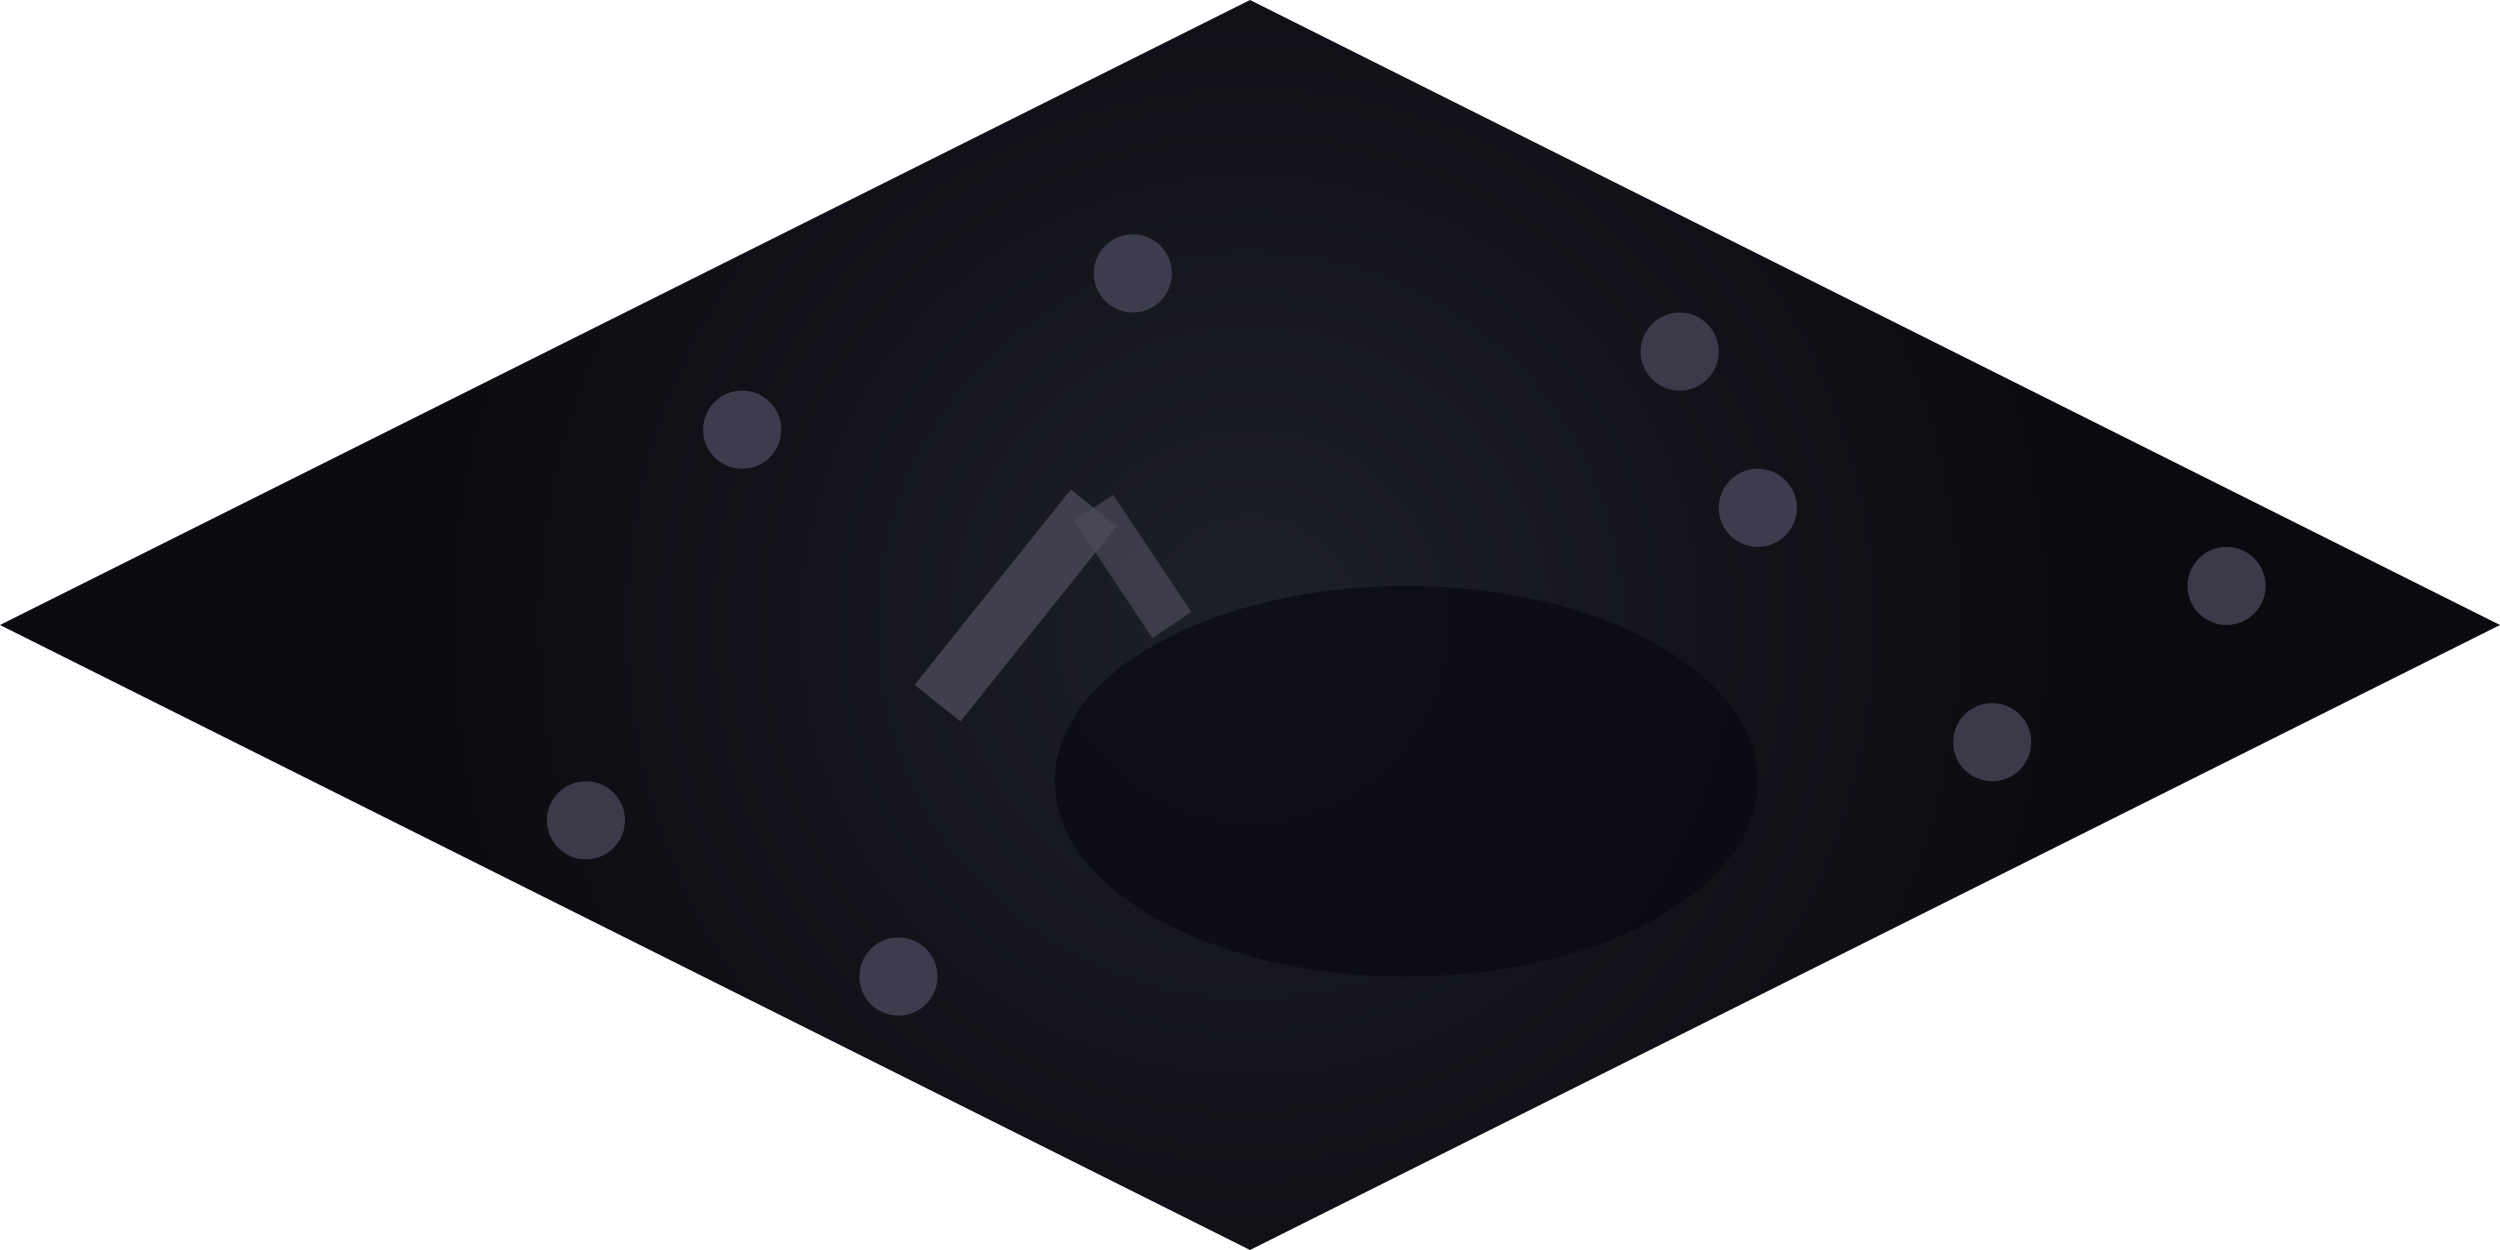
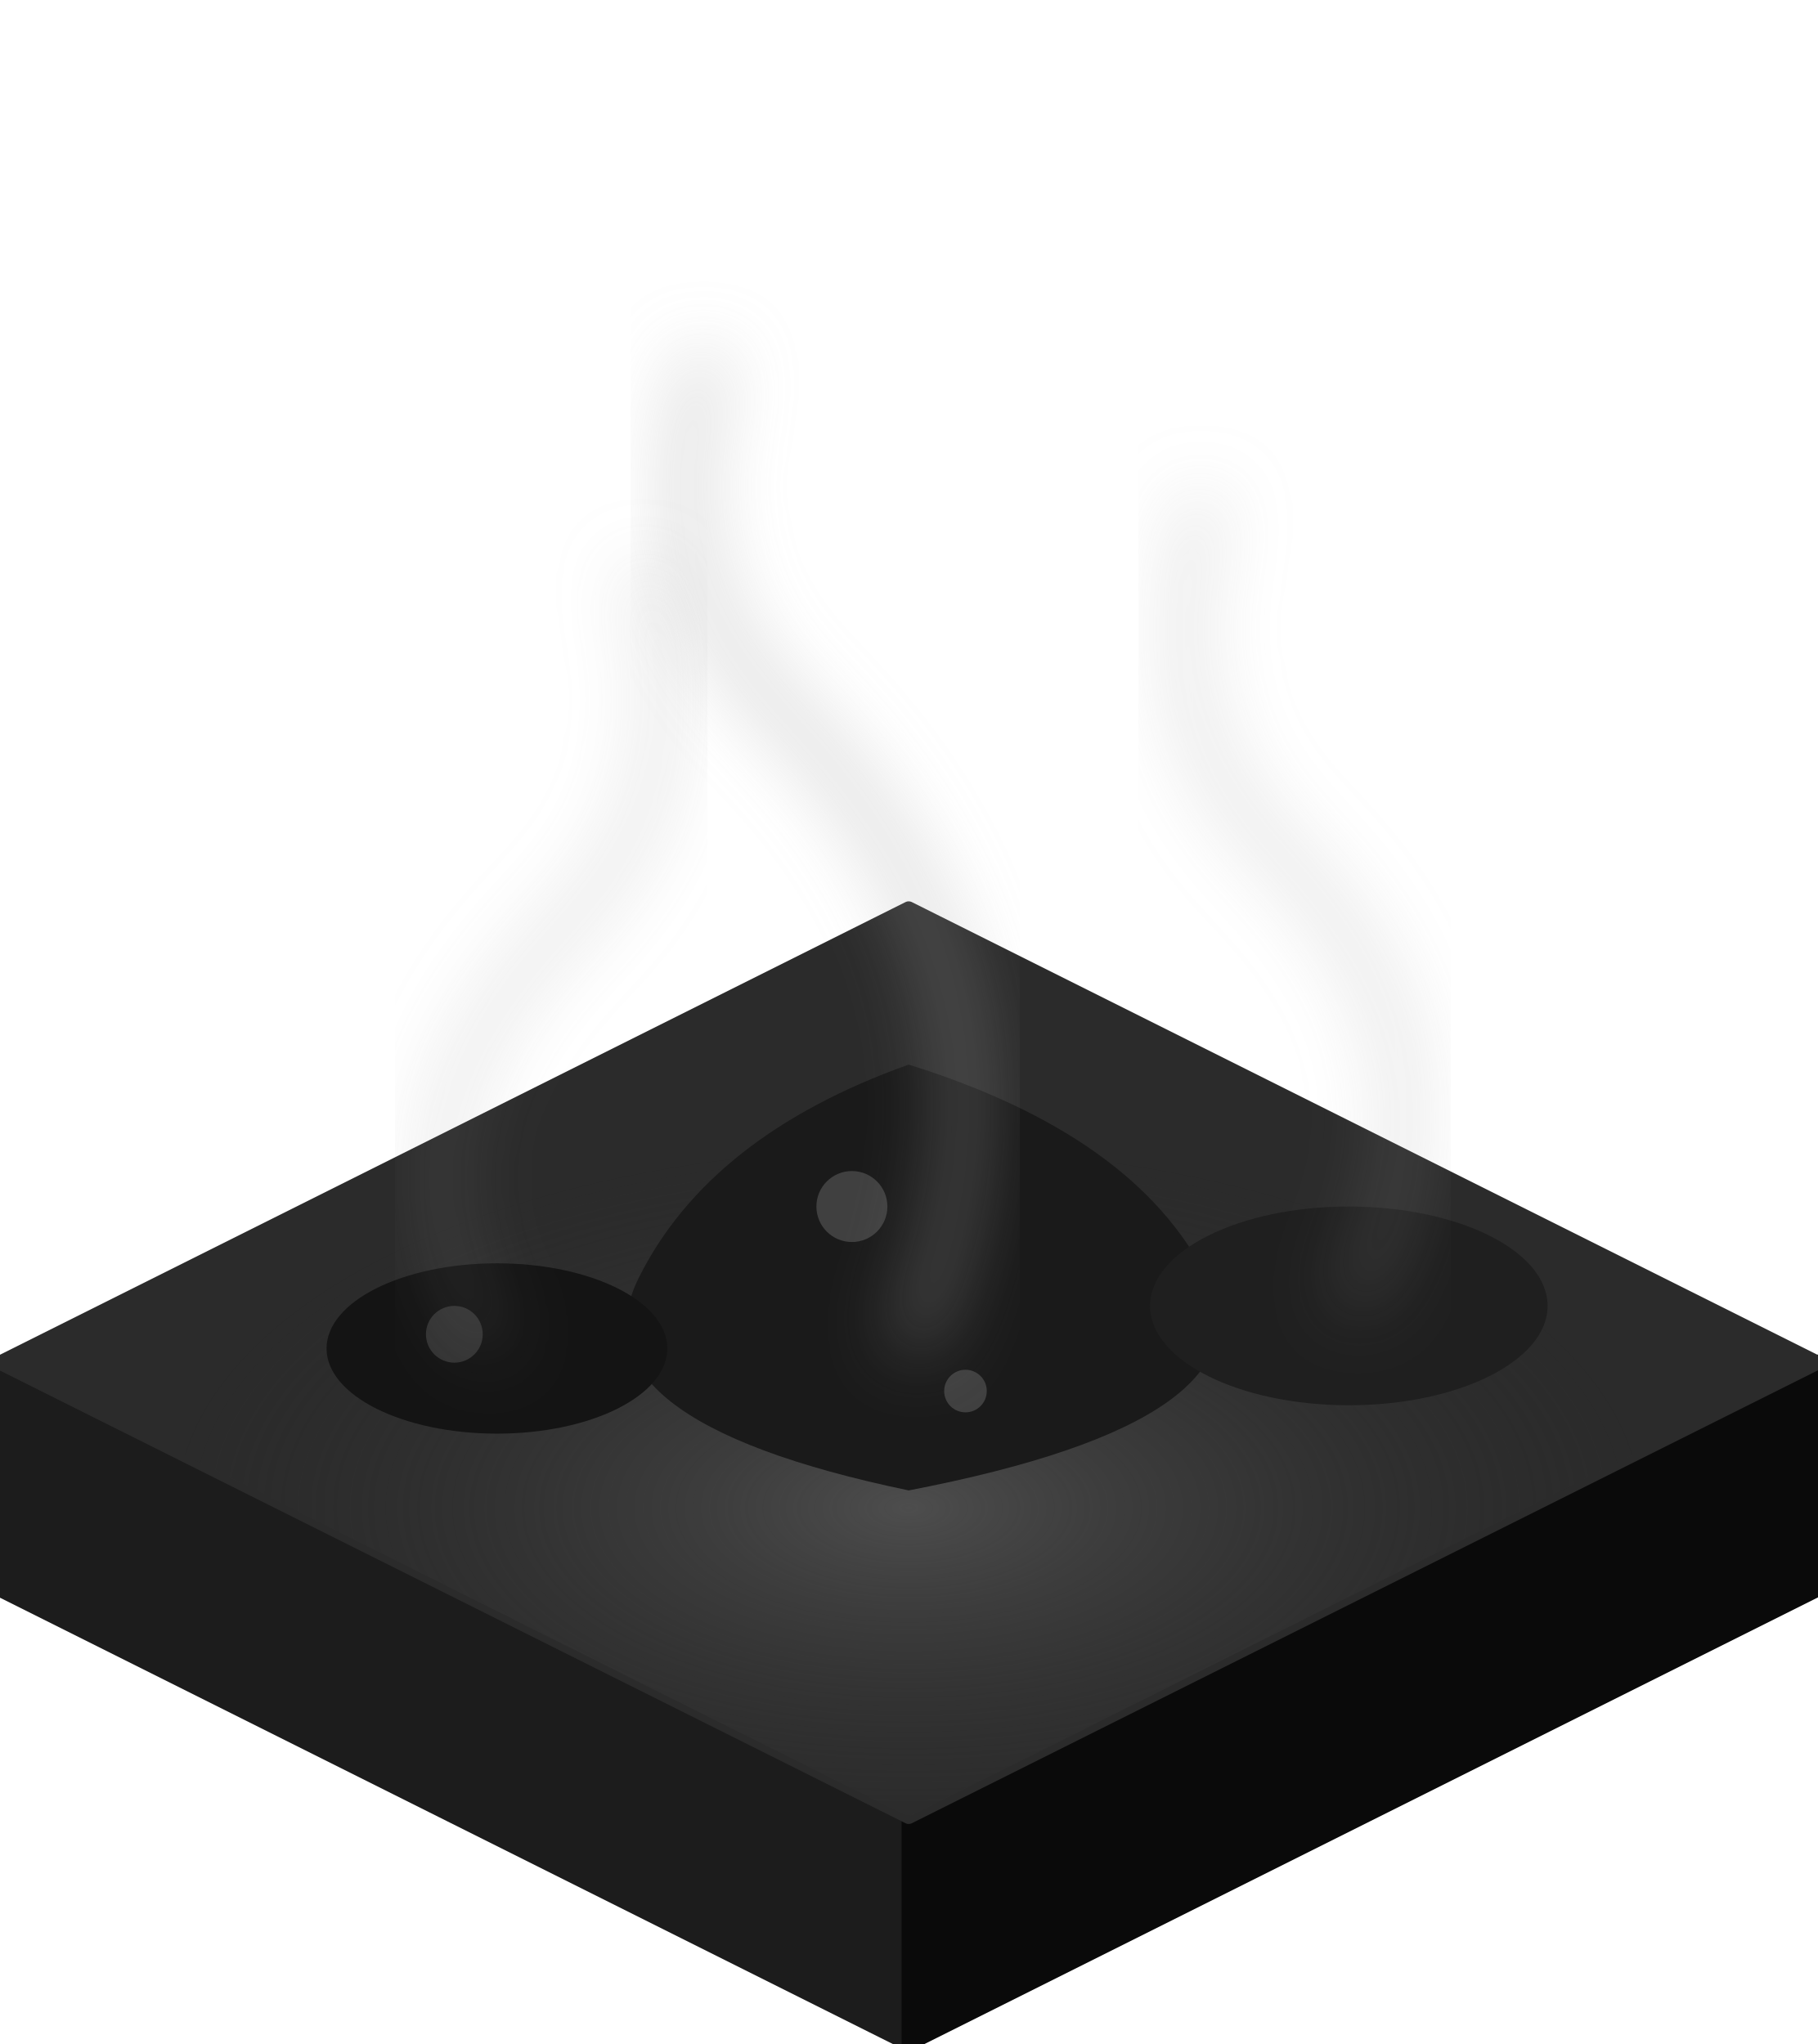
- <svg xmlns="http://www.w3.org/2000/svg" viewBox="0 0 64 32" width="64" height="32">
+ <svg xmlns="http://www.w3.org/2000/svg" viewBox="0 0 128 144">
  <defs>
-     <radialGradient id="g" cx="32" cy="16" r="22" gradientUnits="userSpaceOnUse">
-       <stop offset="0%" stop-color="#1E2028" />
-       <stop offset="100%" stop-color="#0A0A10" />
+     <filter id="smoke-blur" x="-20%" y="-20%" width="140%" height="140%">
+       <feGaussianBlur stdDeviation="2.5" />
+     </filter>
+     <radialGradient id="bog-center" cx="50%" cy="66%" r="40%">
+       <stop offset="0%" stop-color="#4d4d4d" />
+       <stop offset="100%" stop-color="#2b2b2b" stop-opacity="0" />
    </radialGradient>
-     <clipPath id="d">
-       <polygon points="32,0 64,16 32,32 0,16" />
-     </clipPath>
  </defs>
-   <polygon points="32,0 64,16 32,32 0,16" fill="url(#g)" />
-   <g clip-path="url(#d)">
-     <ellipse cx="36" cy="20" rx="9" ry="5" fill="#080810" opacity="0.72" />
-     <rect x="18" y="10" width="2" height="2" rx="1" fill="#3C3C4C" />
-     <rect x="28" y="6" width="2" height="2" rx="1" fill="#3C3C4C" />
-     <rect x="44" y="12" width="2" height="2" rx="1" fill="#3C3C4C" />
-     <rect x="14" y="20" width="2" height="2" rx="1" fill="#3A3A48" />
-     <rect x="50" y="18" width="2" height="2" rx="1" fill="#3A3A48" />
-     <rect x="22" y="24" width="2" height="2" rx="1" fill="#3C3C4C" />
-     <rect x="42" y="8" width="2" height="2" rx="1" fill="#3A3A48" />
-     <rect x="56" y="14" width="2" height="2" rx="1" fill="#3A3A48" />
-     <line x1="24" y1="18" x2="28" y2="13" stroke="#4A4A58" stroke-width="1.5" opacity="0.80" />
-     <line x1="28" y1="13" x2="30" y2="16" stroke="#4A4A58" stroke-width="1.2" opacity="0.70" />
-   </g>
+   <polygon points="0,96 64,128 64,144 0,112" fill="#1c1c1c" stroke="#1c1c1c" stroke-width="1" />
+   <polygon points="64,128 128,96 128,112 64,144" fill="#0a0a0a" stroke="#0a0a0a" stroke-width="1" />
+   <polygon points="64,64 128,96 64,128 0,96" fill="#2b2b2b" stroke="#2b2b2b" stroke-width="1" stroke-linejoin="round" />
+   <polygon points="64,64 128,96 64,128 0,96" fill="url(#bog-center)" />
+   <path d="M 64,75 Q 80,80 85,90 Q 90,100 64,105 Q 40,100 45,90 Q 50,80 64,75" fill="#1a1a1a" />
+   <ellipse cx="35" cy="95" rx="12" ry="6" fill="#141414" />
+   <ellipse cx="95" cy="92" rx="14" ry="7" fill="#1f1f1f" />
+   <circle cx="60" cy="85" r="2.5" fill="#404040" />
+   <circle cx="68" cy="98" r="1.5" fill="#404040" />
+   <circle cx="32" cy="94" r="2" fill="#333333" />
+   <path d="M 64,95 Q 75,70 55,50 Q 45,40 50,25" fill="none" stroke="#a3a3a3" stroke-width="3" opacity="0.4" filter="url(#smoke-blur)" />
+   <path d="M 35,95 Q 25,80 40,65 Q 50,55 45,40" fill="none" stroke="#8a8a8a" stroke-width="2" opacity="0.3" filter="url(#smoke-blur)" />
+   <path d="M 95,92 Q 105,75 90,60 Q 80,50 85,35" fill="none" stroke="#999999" stroke-width="2.5" opacity="0.3" filter="url(#smoke-blur)" />
</svg>
